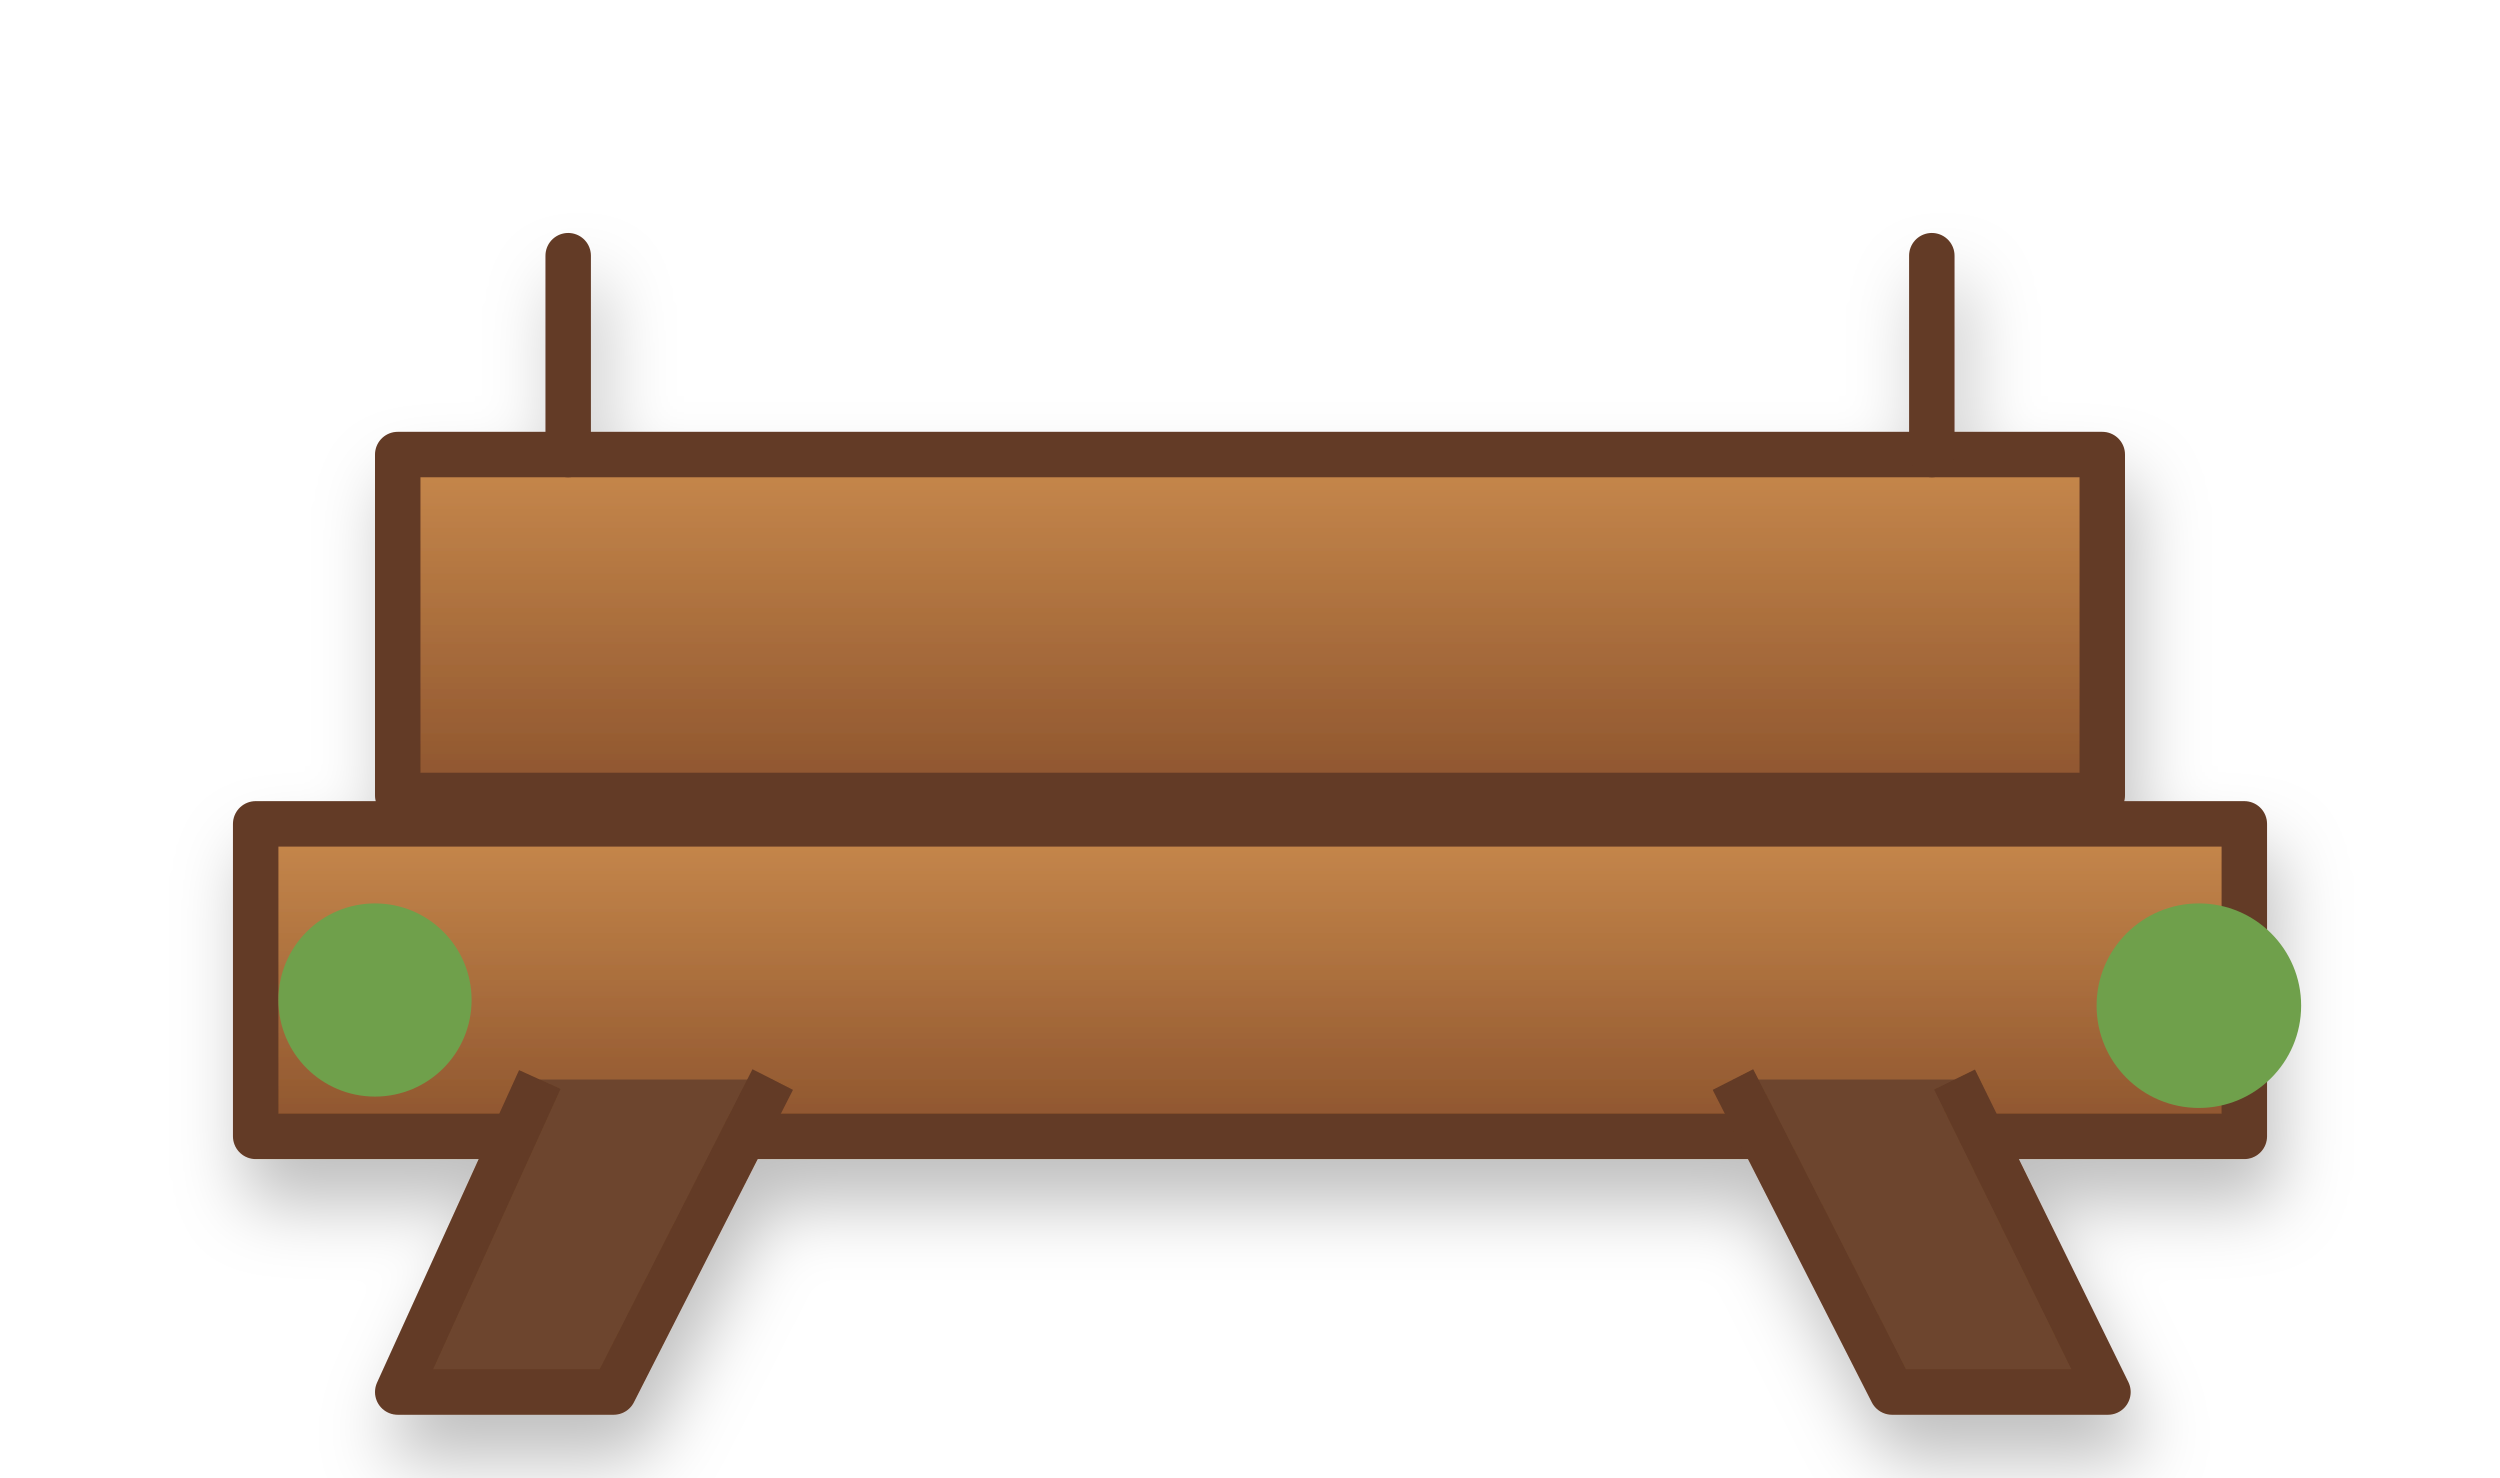
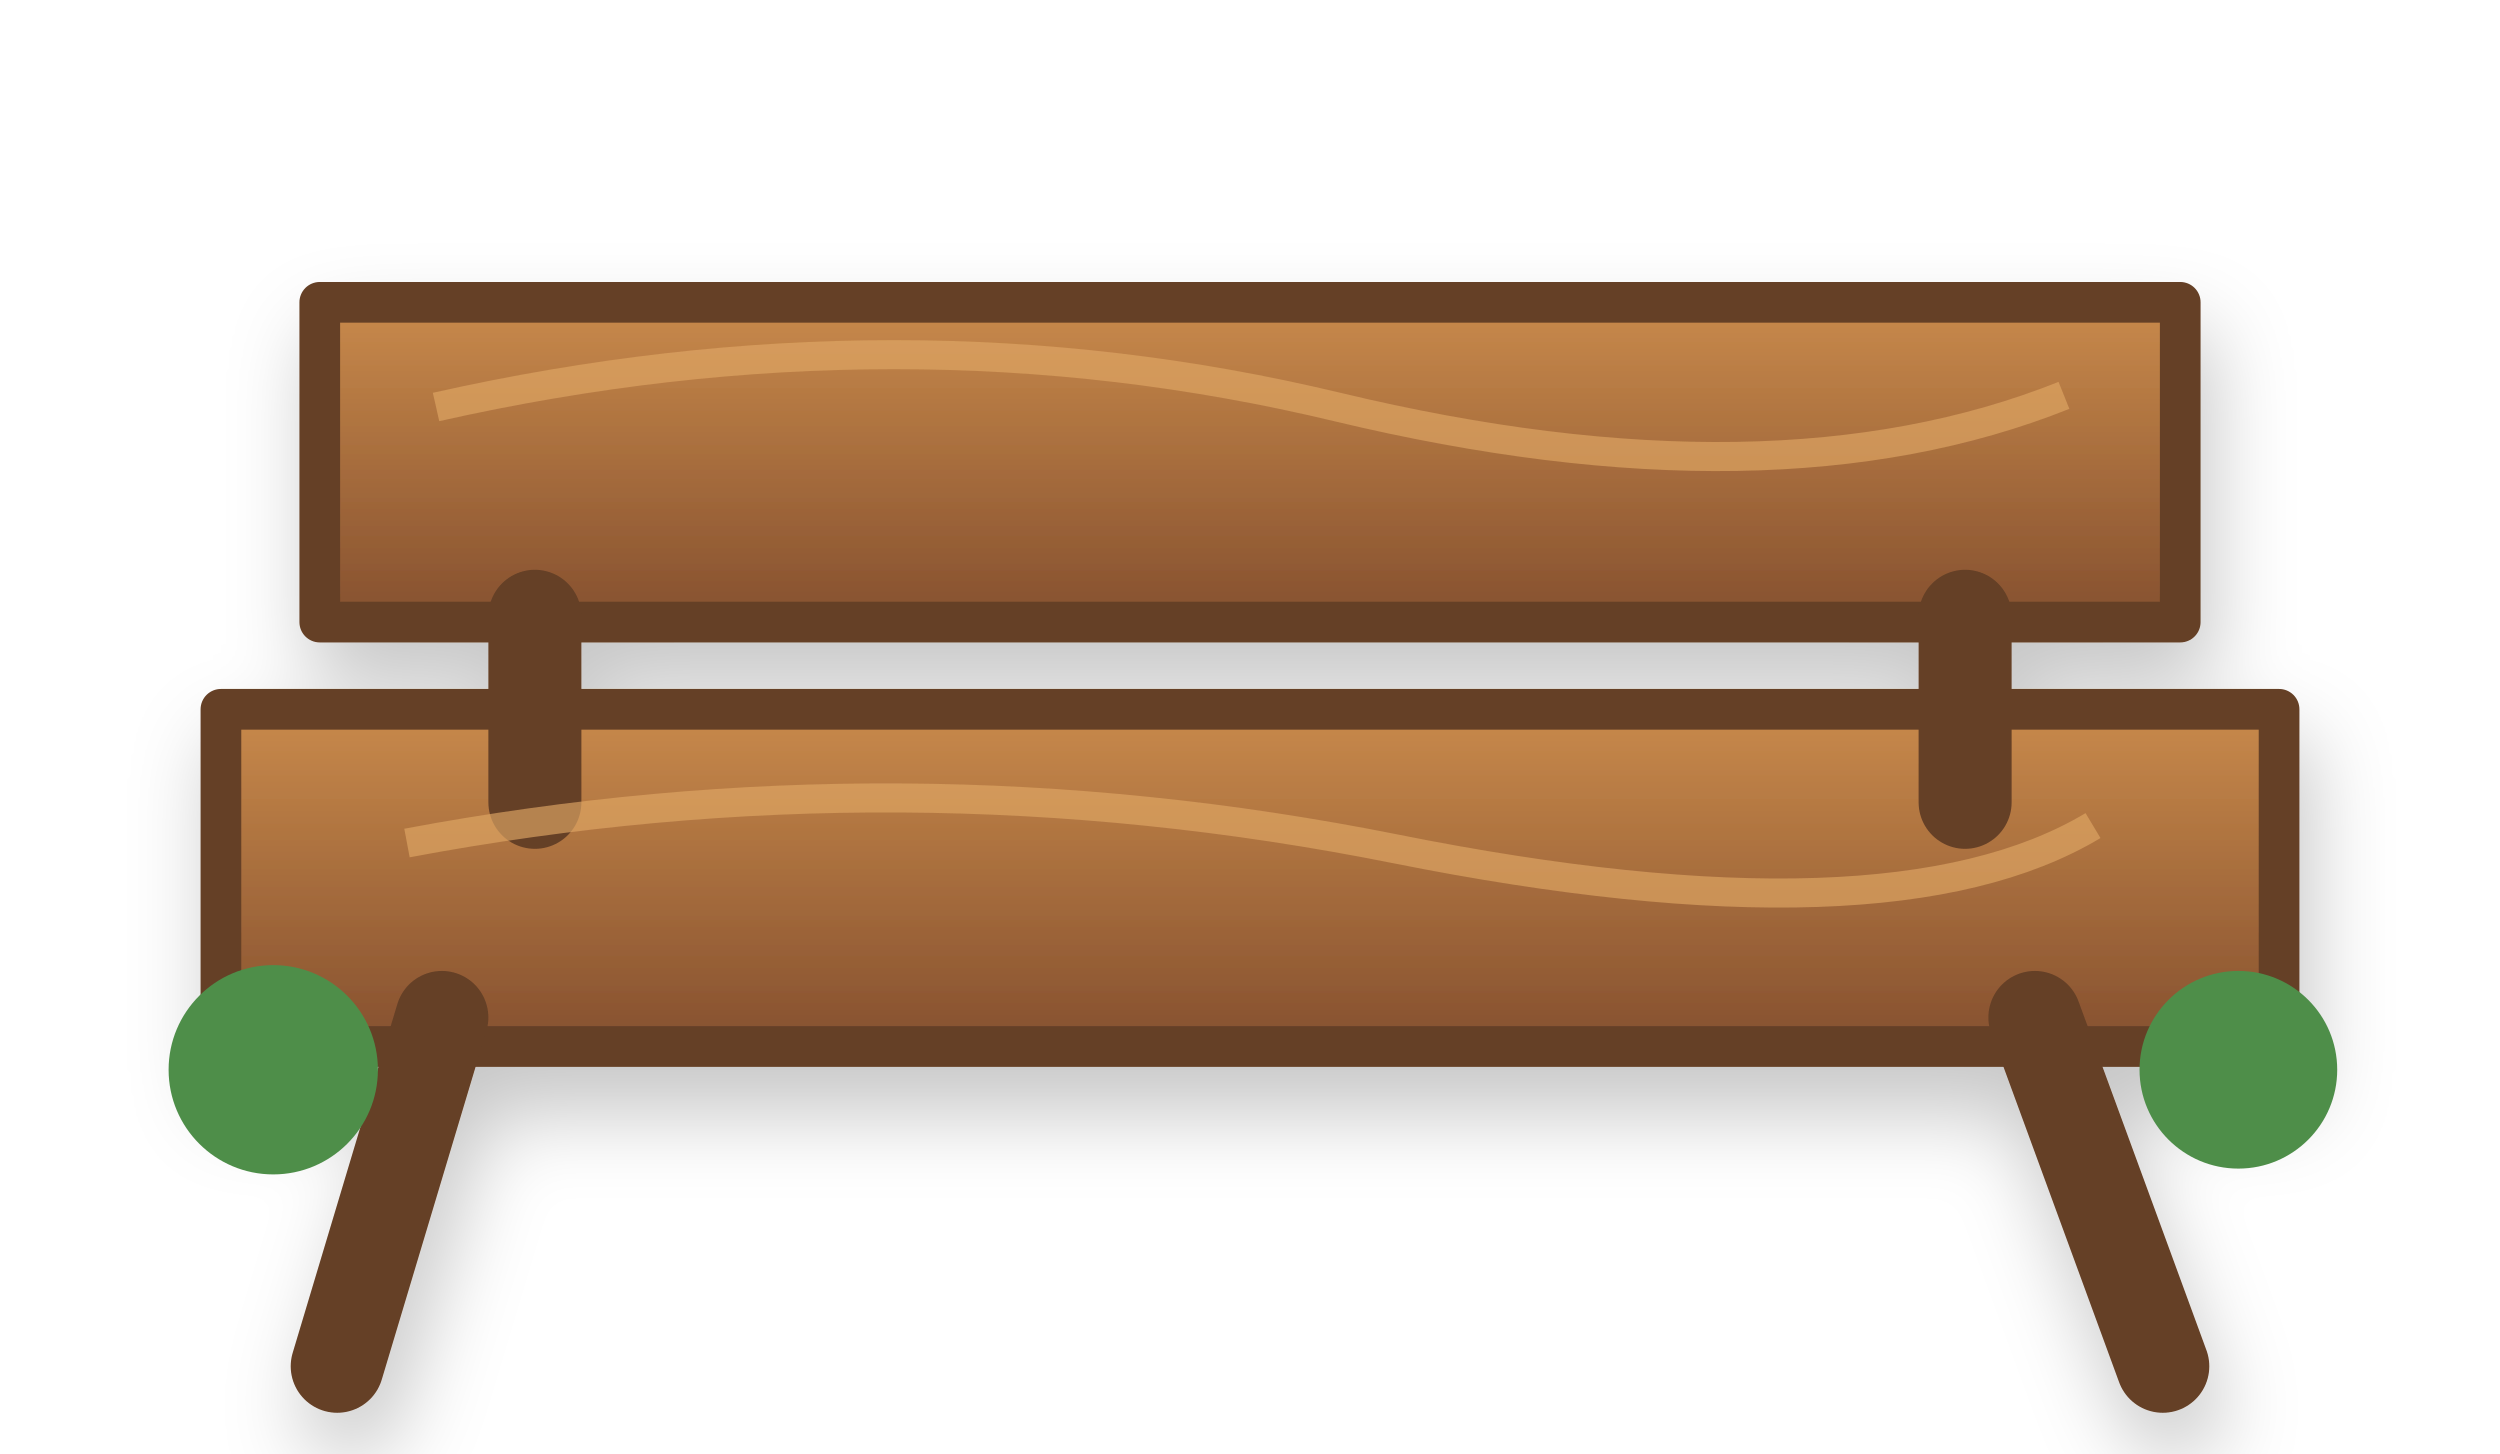
- <svg xmlns="http://www.w3.org/2000/svg" viewBox="0 0 440 260">
+ <svg xmlns="http://www.w3.org/2000/svg" viewBox="0 0 430 250">
  <defs>
-     <linearGradient id="wood" x2="0" y2="1">
-       <stop stop-color="#c8894c" />
-       <stop offset="1" stop-color="#8d542e" />
+     <linearGradient id="w" x2="0" y2="1">
+       <stop stop-color="#c98a4b" />
+       <stop offset="1" stop-color="#85502f" />
    </linearGradient>
-     <filter id="d">
-       <feDropShadow dy="8" stdDeviation="6" flood-opacity=".25" />
+     <filter id="s">
+       <feDropShadow dy="8" stdDeviation="7" flood-opacity=".22" />
    </filter>
  </defs>
-   <g filter="url(#d)" stroke="#633a25" stroke-width="8" stroke-linejoin="round">
-     <path d="M70 80h300v60H70z" rx="20" fill="url(#wood)" />
-     <path d="M45 145h350v55H45z" fill="url(#wood)" />
-     <path d="M95 190l-25 55h38l28-55M344 190l27 55h-38l-28-55" fill="#6d452d" />
-     <path d="M100 80v-35M340 80v-35" stroke-linecap="round" />
+   <g filter="url(#s)" stroke="#654027" stroke-width="7" stroke-linejoin="round">
+     <path d="M55 52h320v55H55z" fill="url(#w)" />
+     <path d="M38 122h354v58H38z" fill="url(#w)" />
+     <path d="M76 175l-18 60M350 175l22 60M92 106v32M338 106v32" fill="none" stroke-width="16" stroke-linecap="round" />
+     <path d="M75 70q80-18 155 0t125-2M70 145q85-16 170 1t120-4" fill="none" stroke="#e0a765" stroke-width="5" opacity=".65" />
  </g>
-   <g fill="#6fa04b">
-     <circle cx="66" cy="176" r="17" />
-     <circle cx="387" cy="177" r="18" />
+   <g fill="#4e8e49">
+     <circle cx="47" cy="184" r="18" />
+     <circle cx="385" cy="184" r="17" />
  </g>
</svg>
